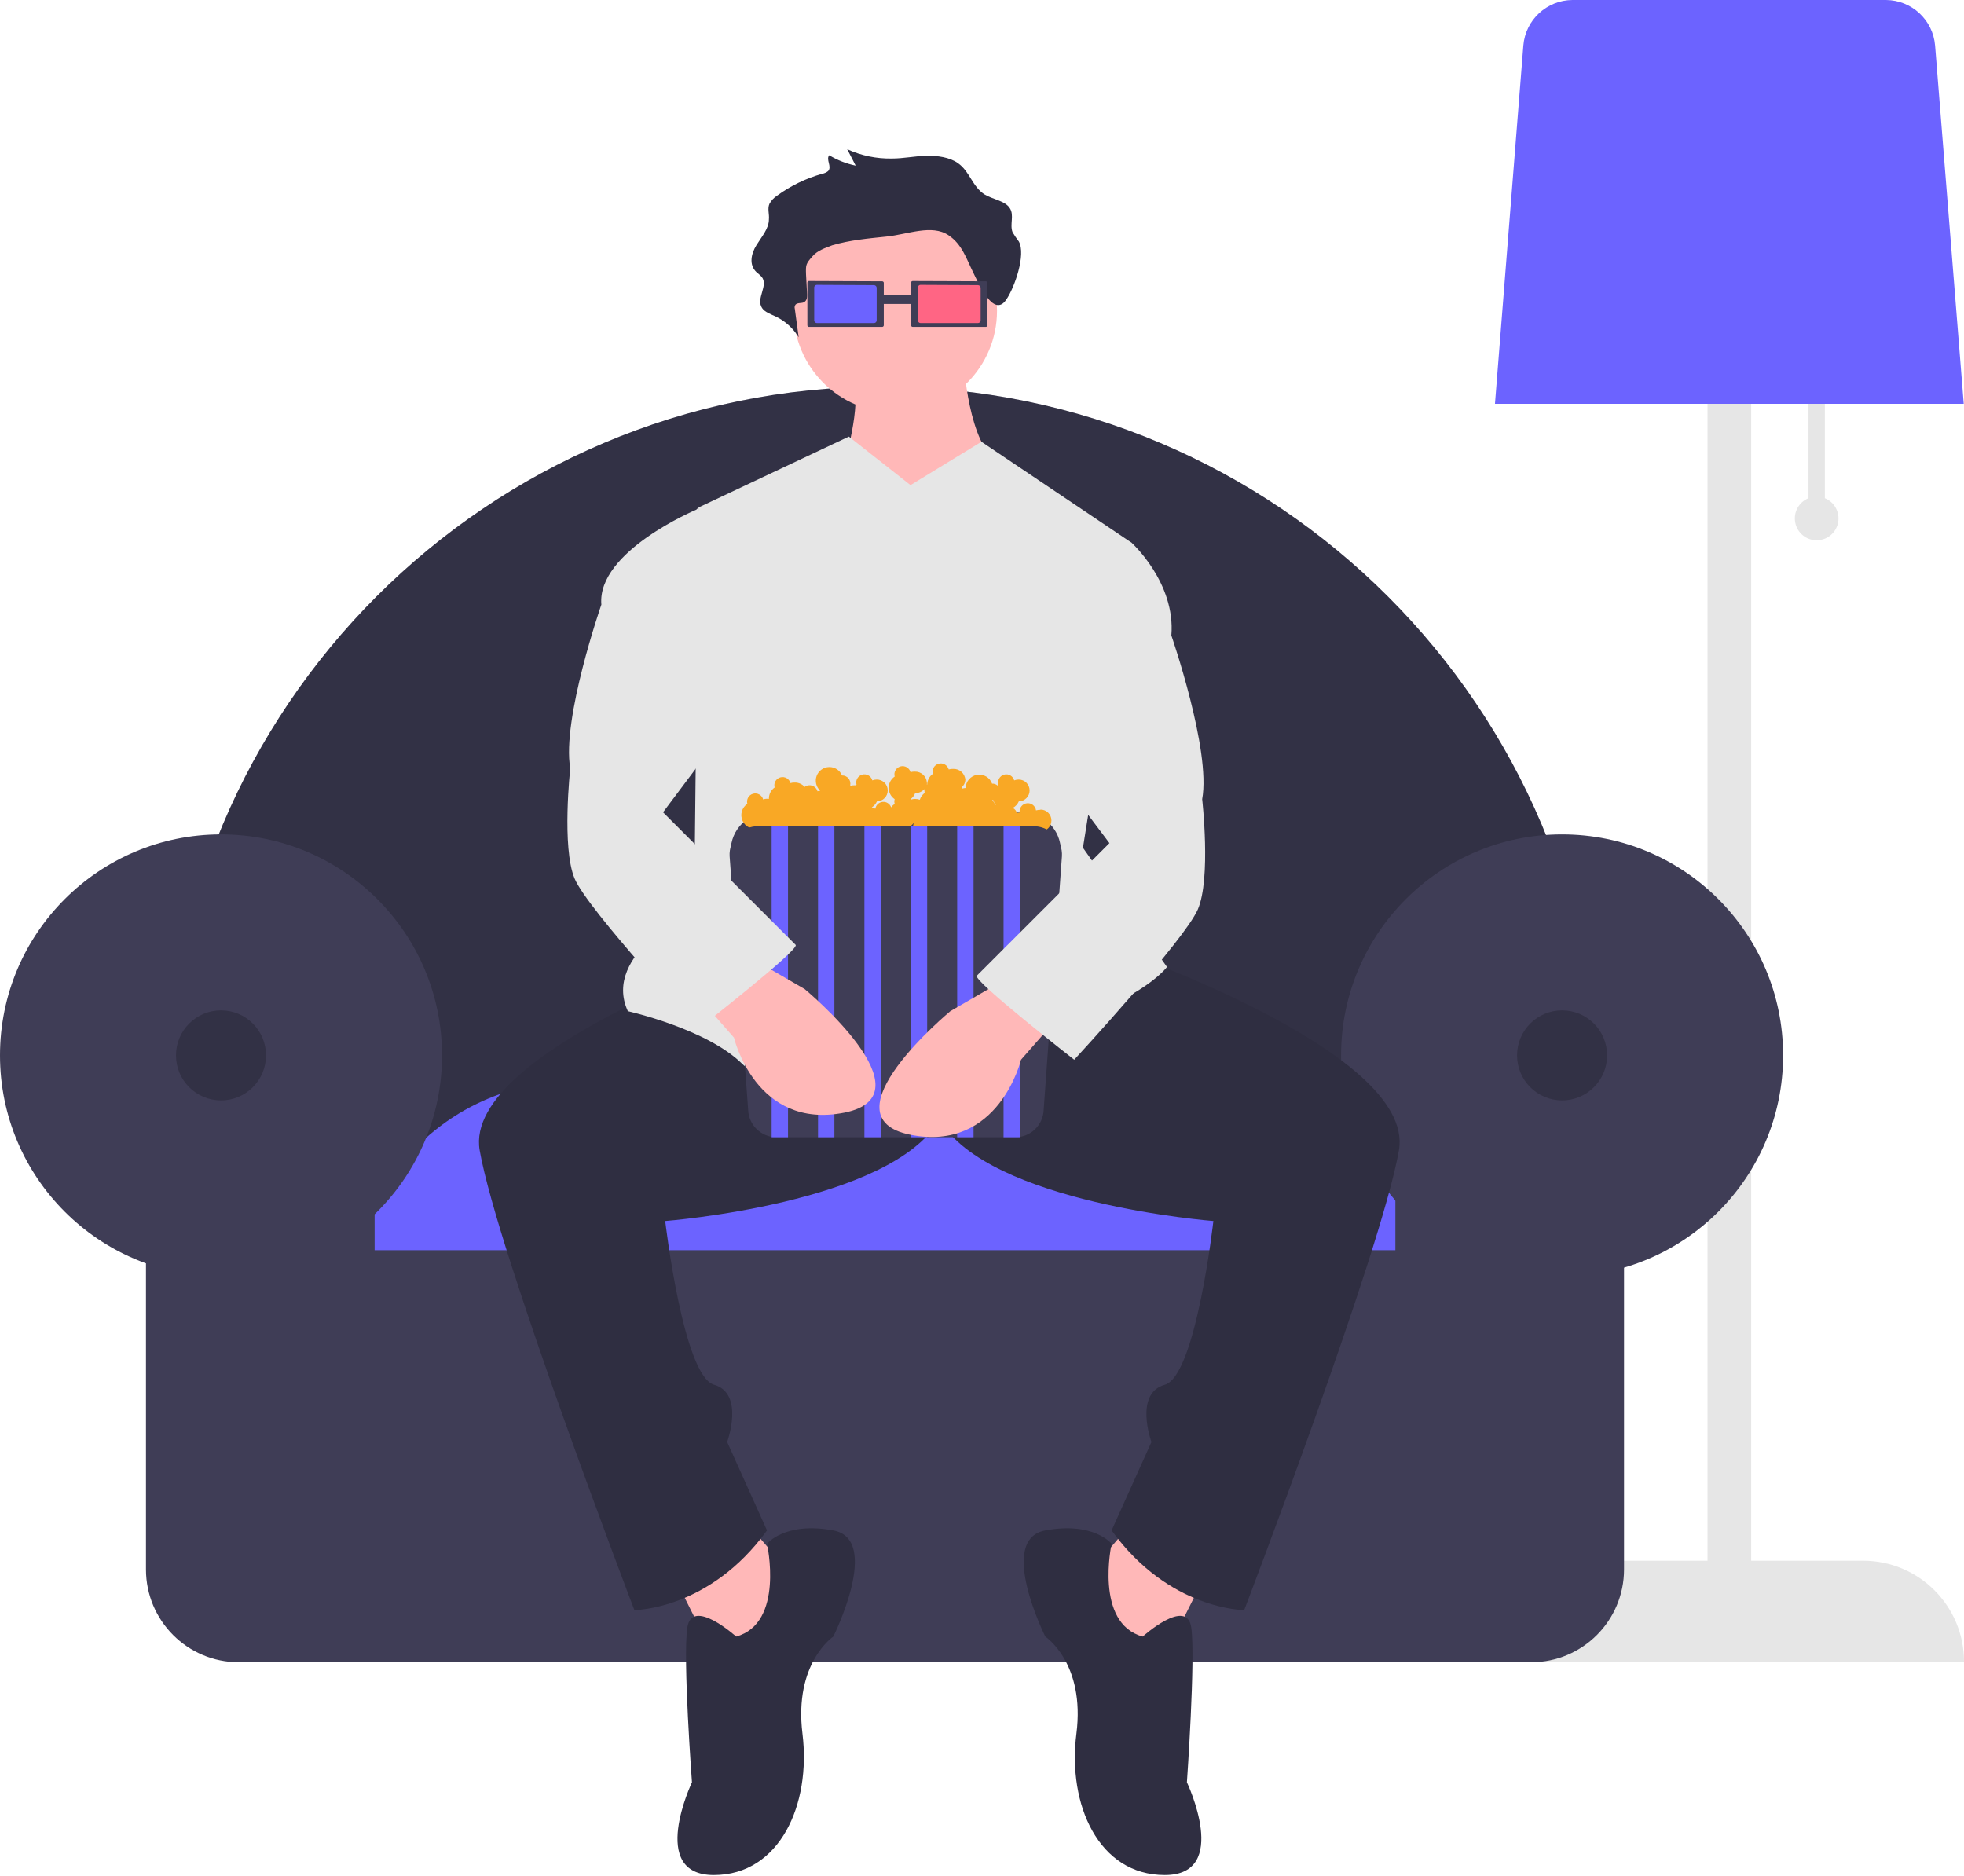
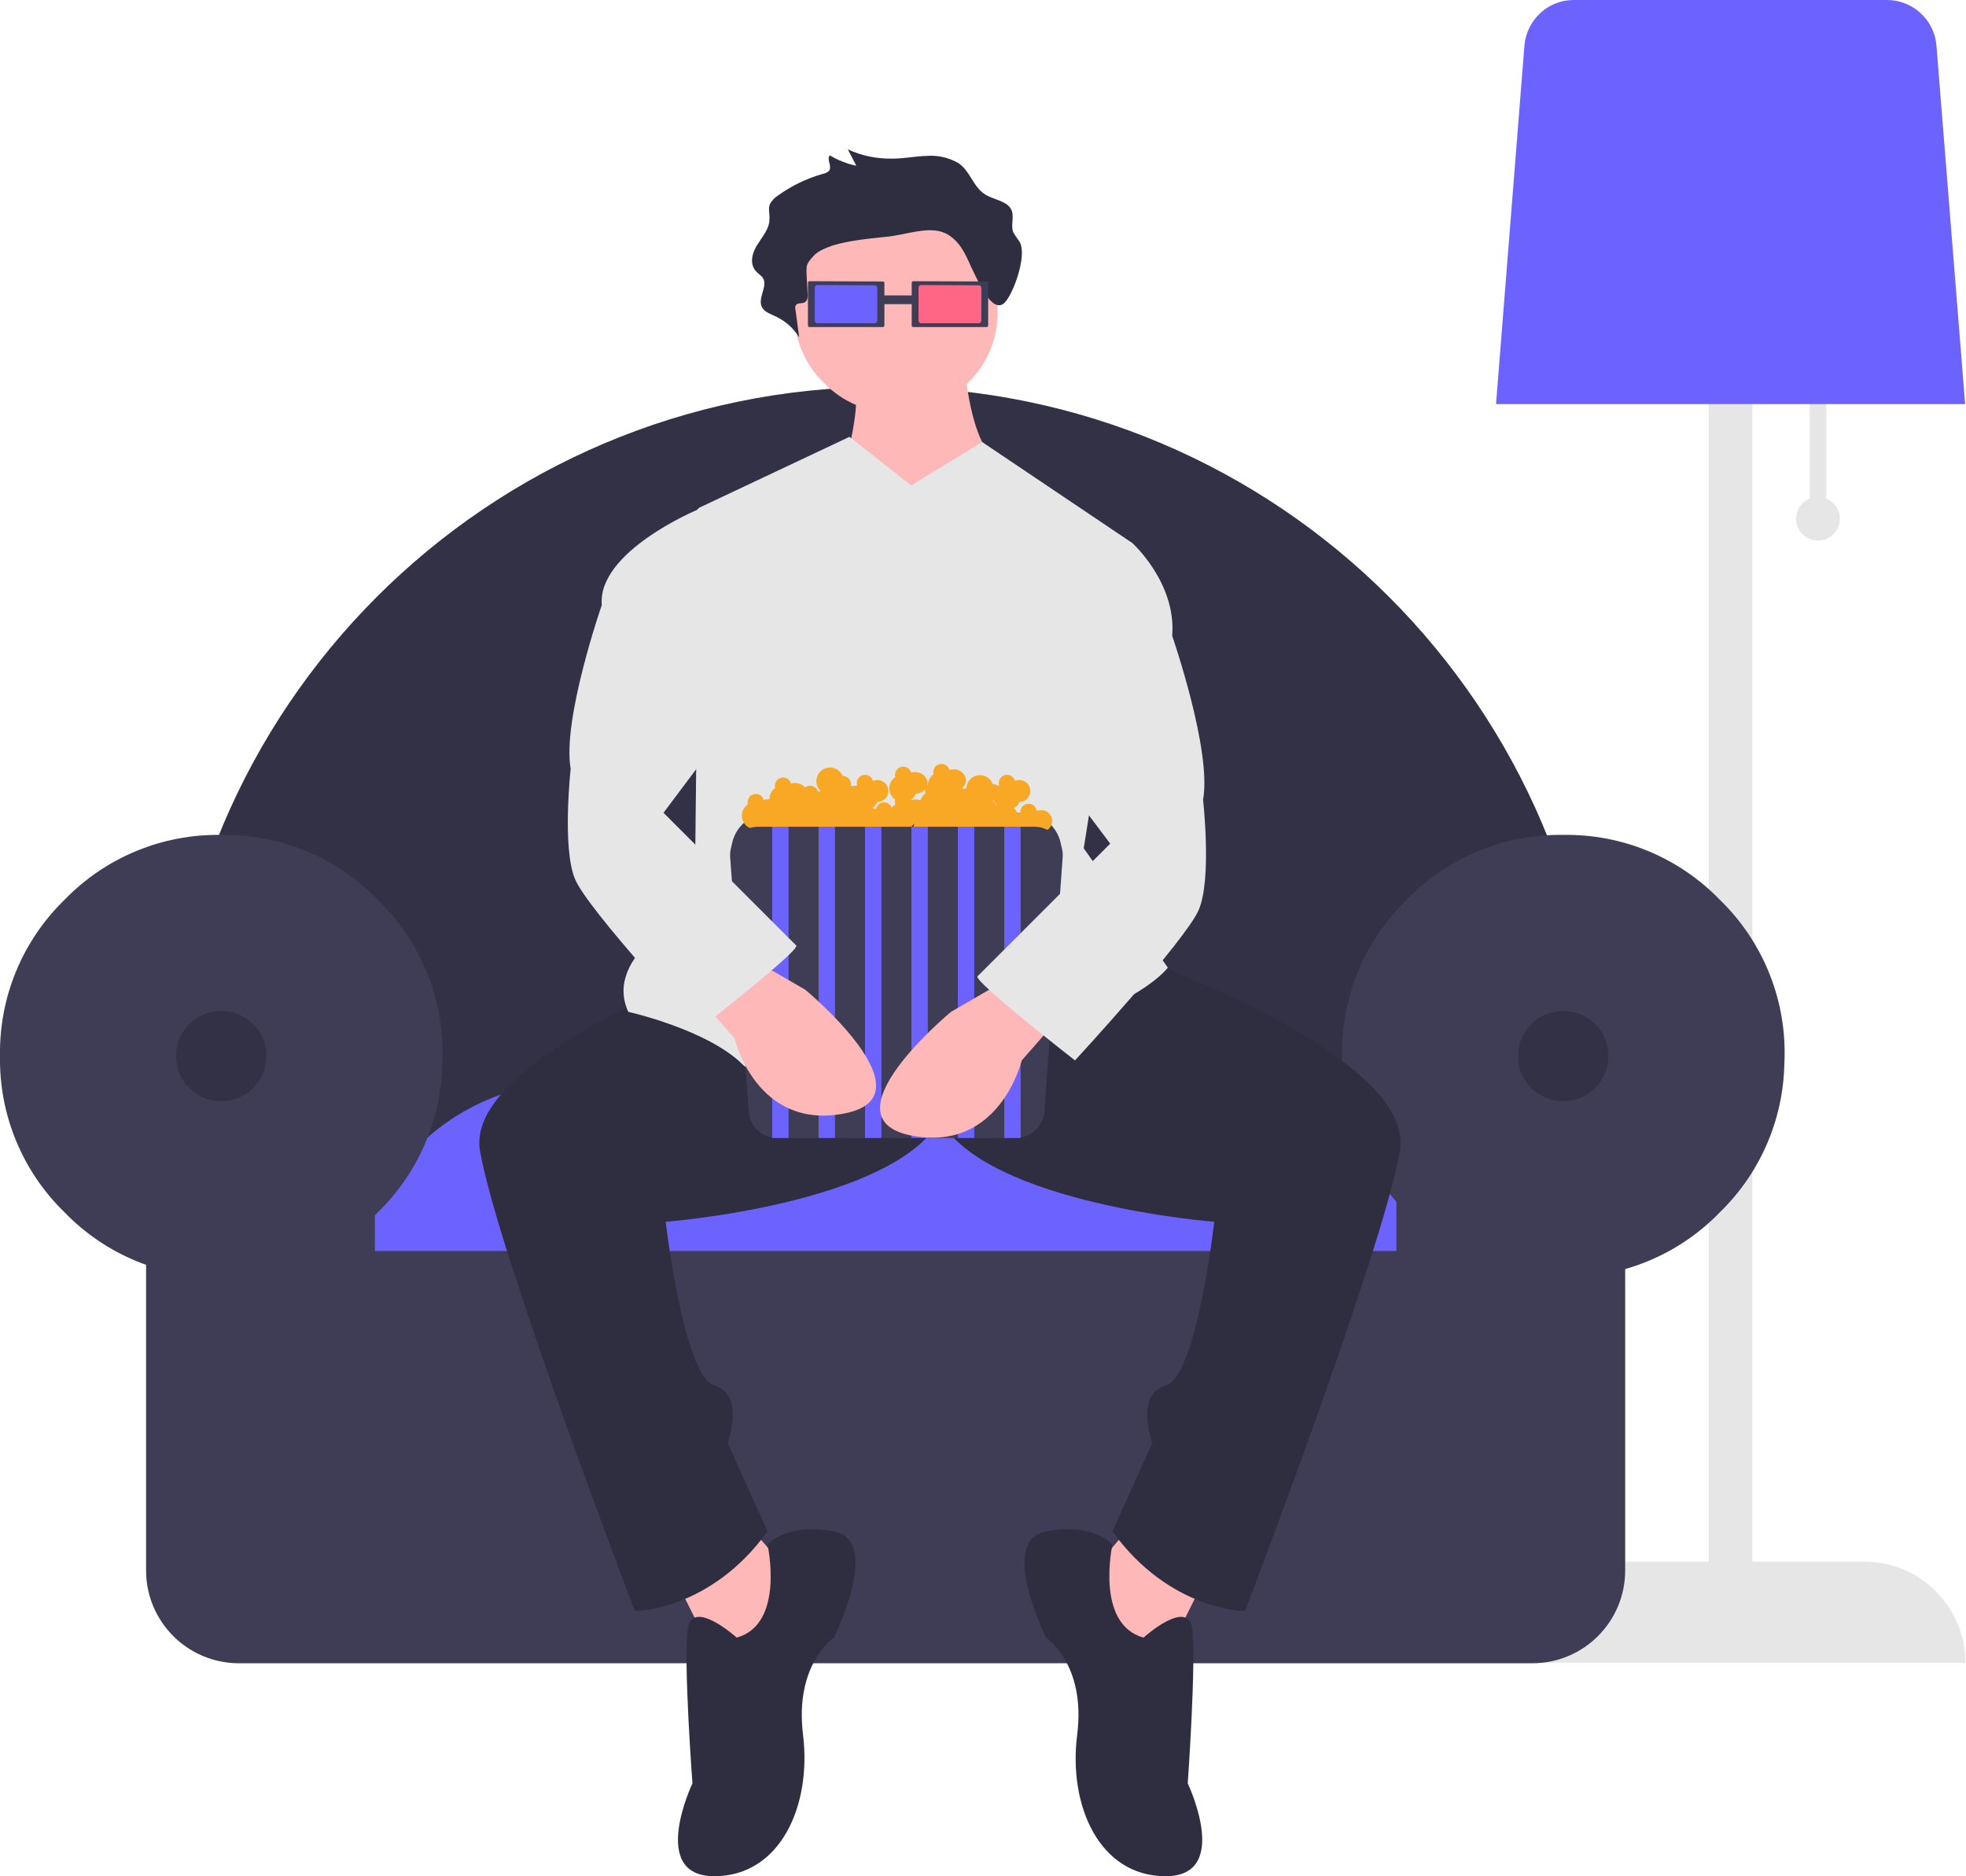
- <svg xmlns="http://www.w3.org/2000/svg" data-name="Layer 1" viewBox="0 0 719.8 687.3">
-   <path d="M668.8 182.6V144h-6v38.6a8 8 0 1 0 6 0Z" fill="#e6e6e6" />
-   <path d="M682.8 572h-41V74h-16v498h-41a37 37 0 0 0-37 37h172a37 37 0 0 0-37-37Z" fill="#e6e6e6" />
-   <path d="M547.9 148h171.8L709.2 16.7a18.2 18.2 0 0 0-18-16.7H576.3a18.2 18.2 0 0 0-18 16.7Z" fill="#6c63ff" />
-   <path d="M61.1 457.5h524.5V404c0-144.6-117.7-262.3-262.3-262.3S61.1 259.4 61.1 404Z" fill="#3f3d56" />
-   <path d="M61.1 457.5h524.5V404c0-144.6-117.7-262.3-262.3-262.3S61.1 259.4 61.1 404Z" opacity=".2" />
-   <path d="M129 476h403.7a81.1 81.1 0 0 0-81-79.6H210.1a81.1 81.1 0 0 0-81 79.7Z" fill="#6c63ff" />
-   <circle cx="81" cy="386.8" r="81" fill="#3f3d56" />
-   <circle cx="572.5" cy="386.8" r="81" fill="#3f3d56" />
-   <path d="M511.4 428v30.2H137.3V428H53.5v147.2a34 34 0 0 0 34 34h473.7a34 34 0 0 0 34-34V428Z" fill="#3f3d56" />
-   <circle cx="81" cy="386.8" r="16.5" opacity=".2" />
-   <circle cx="572.5" cy="386.8" r="16.5" opacity=".2" />
-   <path d="m353.2 132.5s1.6 30.8 13 37.2 0 50.3 0 50.3l-53.5 1.6-3.3-51.8s6.5-21.1 3.3-30.8 40.5-6.5 40.5-6.5z" fill="#ffb8b8" />
-   <path d="m413.1 560.1-19.4 22.7 30.7 29.1 16.2-32.4-27.5-19.4z" fill="#ffb8b8" />
-   <path d="m275.4 560.1 19.5 22.7-30.8 29.1-16.2-32.4 27.5-19.4z" fill="#ffb8b8" />
-   <path d="M402.6 345.5s116.6 38.9 110.1 76.1S456 590.1 456 590.1s-27.5 0-48.6-29.2l14.6-32.4s-6.5-17.8 4.9-21 17.8-60 17.8-60-82.6-6.4-100.4-37.2l-32.4-77.8Z" fill="#2f2e41" />
-   <path d="m286 345.5s-116.7 38.9-110.2 76.1 56.7 168.5 56.7 168.5 27.5 0 48.6-29.2l-14.6-32.4s6.5-17.8-4.8-21-17.9-60-17.9-60 82.7-6.4 100.5-37.2l32.4-77.8zm132.8 254.3s16.2-14.6 17.8-3.3-1.6 56.7-1.6 56.7 16.2 34-8.1 34-35.7-25.9-32.4-51.8-11.4-35.6-11.4-35.6-17.8-35.6 0-38.9 24.3 4.9 24.3 4.9-6.4 29.1 11.4 34z" fill="#2f2e41" />
-   <path d="m269.8 599.8s-16.2-14.6-17.9-3.3 1.7 56.7 1.7 56.7-16.2 34 8 34 35.7-25.9 32.5-51.8 11.3-35.6 11.3-35.6 17.8-35.6 0-38.9-24.3 4.9-24.3 4.9 6.5 29.1-11.3 34z" fill="#2f2e41" />
-   <circle cx="328.1" cy="113.9" r="37.3" fill="#ffb8b8" />
-   <path d="m333.7 177.8-22.6-17.8-55.1 26-1.6 147.3s-34 16.2-24.3 37.3c0 0 29.1 6.5 42 19.4s86-4.8 116.7-14.5 38.9-21.1 38.9-21.1l-30.8-43.7 17.8-111.8-55-37z" fill="#e6e6e6" />
-   <path d="M373.4 88.5a32.7 32.7 0 0 1-2.3-3.4c-1.1-2.8.7-6.2-1-8.8-1.7-2.7-6.2-3.2-9.2-5-4.6-2.9-5.4-8.4-9.8-11.5-3.1-2.2-7.6-2.8-11.7-2.7s-8.3 1-12.5 1a37.6 37.6 0 0 1-16.4-3.4l3.1 6a30.8 30.8 0 0 1-9.7-3.8c-1.3 1.6 1.1 4.2-.4 5.8a5 5 0 0 1-2.2 1 52.2 52.2 0 0 0-16.5 8 8.3 8.3 0 0 0-2.8 3c-.8 1.8 0 3.8-.2 5.7 0 3.4-2.7 6.4-4.6 9.5s-2.8 7.1 0 9.8a25.1 25.1 0 0 1 1.9 1.7c2.7 3.2-2.2 8 .2 11.5 1 1.5 3.1 2.2 5 3.1a19.8 19.8 0 0 1 8.4 7.6l-1.4-10.4a1.7 1.7 0 0 1 .3-1.6c.7-.7 2.1-.4 3-.8 1.1-.6 1.2-1.7 1.2-2.7l-.4-7.6c-.1-3.4-.1-3.8 2.4-6.6 1.7-2 4.5-3 7.2-4 6.4-1.9 13.2-2.5 19.9-3.2 7.8-.8 16.6-4.6 22.7-.5 5 3.3 6.6 8.7 9 13.5 2.1 4.3 7.6 17 12.2 10.1 3-4.3 7.3-16.5 4.6-21.3Z" fill="#2f2e41" />
-   <path d="M334.5 103a.6.6 0 0 0-.6.6v15.6a.6.6 0 0 0 .6.6h26.8a.6.6 0 0 0 .6-.6v-15.6a.6.6 0 0 0-.6-.5Z" fill="#3f3d56" />
-   <path d="m337.5 104.4a1 1 0 0 0-1.1 1.1v11.9a1 1 0 0 0 1 1h21a1 1 0 0 0 1-1v-11.9a1 1 0 0 0-1-1z" fill="#ff6584" />
-   <path d="m320.8 108.2h14v3.2h-14z" fill="#3f3d56" />
-   <path d="M296.4 103a.6.6 0 0 0-.5.6v15.6a.6.6 0 0 0 .5.6h26.9a.6.6 0 0 0 .6-.6v-15.6a.6.6 0 0 0-.6-.5Z" fill="#3f3d56" />
-   <path d="m299.4 104.4a1 1 0 0 0-1 1.1v11.9a1 1 0 0 0 1 1h20.9a1 1 0 0 0 1-1v-11.9a1 1 0 0 0-1-1z" fill="#6c63ff" />
-   <path d="m281.8 297.8h93a14 14 0 0 1 14 14h-121a14 14 0 0 1 14-14z" fill="#3f3d56" />
-   <path d="M381.3 296.8a5 5 0 0 0-1.6.2 3 3 0 0 0-6 .8 5.1 5.1 0 0 0-1 .2 3 3 0 0 0-1.5-1.9 5 5 0 0 0 2.2-2.4 4 4 0 1 0-.1-8 5 5 0 0 0-1.6.3 3 3 0 1 0-5.8 1.6l-.3.3a2.8 2.8 0 0 0-2-.7 5 5 0 0 0-9.7 1.6 5.1 5.1 0 0 0-1.2.2 3 3 0 0 0-.2-.5 3.8 3.8 0 0 0 1.3-2.7 4.3 4.3 0 0 0-4.5-4 5 5 0 0 0-1.6.2 3 3 0 1 0-5.8 1.6 5 5 0 0 0-2.1 4h-.1a3.6 3.6 0 0 0 0-.8 4.3 4.3 0 0 0-4.4-4 5 5 0 0 0-1.6.2 3 3 0 1 0-5.8 1.6 5 5 0 0 0 0 8.3 2.7 2.7 0 0 0 0 1.7 5 5 0 0 0-1.3 1.3 3 3 0 0 0-5.8.5 4.8 4.8 0 0 0-1.3-.5 5 5 0 0 0 1.9-2.2 4 4 0 1 0-.1-8 5 5 0 0 0-1.6.3 3 3 0 1 0-5.8 1.6l-.2.2h-.4a5 5 0 0 0-1.6.2l-.1-.2a3 3 0 0 0-3-3.6 5 5 0 1 0-8 5.6 5.2 5.2 0 0 0-1 .2 3 3 0 0 0-4.7-1.6 4.7 4.7 0 0 0-3.6-1.6 5 5 0 0 0-1.6.2 3 3 0 1 0-5.8 1.6 5 5 0 0 0-2.1 4.2 4.1 4.1 0 0 0-2.1.2 3 3 0 1 0-5.8 1.6 5 5 0 0 0 4 9 5 5 0 0 0 9.4 1.3 31.2 31.2 0 0 0 10.8-.5 5 5 0 0 0 9.3.3 4.9 4.9 0 0 0 2-.5 5 5 0 0 0 9-.5 4.8 4.8 0 0 1 5.4 3 7.8 7.8 0 0 1 5.7-3.1 4.9 4.9 0 0 0 5.4-2.1 5 5 0 0 0 9.5 3.2 4.9 4.9 0 0 0 2-.5 5 5 0 0 0 9-.5 4.9 4.9 0 0 0 2-.5 5 5 0 0 0 7.5 1.5 5 5 0 0 0 8.9 2 5 5 0 0 0 7.6-2 4 4 0 1 0-.1-8Zm-89.4-2.1h-.1a3 3 0 0 0-.5 0 5 5 0 0 0 .6 0Zm41.8-1.7v-.1a5 5 0 0 0 1.7-2.2 4.7 4.7 0 0 0 3.4-1.5 3 3 0 0 0 0 .6 3 3 0 0 0 .1.8 5 5 0 0 0-1.8 2.5 5 5 0 0 0-3.4 0Zm30 .4v-.2a3 3 0 0 0 .3 0 5 5 0 0 0 1 1.7l-.3.1a3 3 0 0 0-1-1.6Z" fill="#f9a825" />
-   <path d="M277.8 302.8a10.4 10.4 0 0 0-10.4 11l6.8 93a10.4 10.4 0 0 0 10.4 10H372a10.4 10.4 0 0 0 10.5-10l6.7-93a10.4 10.4 0 0 0-10.4-11Z" fill="#3f3d56" />
-   <path d="m282.8 302.8h6v114h-6z" fill="#6c63ff" />
-   <path d="m299.8 302.8h6v114h-6z" fill="#6c63ff" />
-   <path d="m316.8 302.8h6v114h-6z" fill="#6c63ff" />
-   <path d="m333.8 302.8h6v114h-6z" fill="#6c63ff" />
-   <path d="m350.8 302.8h6v114h-6z" fill="#6c63ff" />
-   <path d="m367.8 302.8h6v114h-6z" fill="#6c63ff" />
-   <path d="m367.8 359.3-19.5 11.3s-47 38.9-14.6 45.3 40.5-27.5 40.5-27.5l11.4-13z" fill="#ffb8b8" />
-   <path d="m275.4 351.2 19.5 11.3s47 38.9 14.5 45.3-40.4-27.5-40.4-27.5l-11.4-13z" fill="#ffb8b8" />
-   <path d="m393.7 197.3 21 1.6s16.2 14.6 14.6 34c0 0 14.6 42.1 11.3 60 0 0 3.3 29.1-1.6 40.4s-45.3 55.1-45.3 55.1-37.3-29.1-35.7-30.8l48.6-48.6-24.3-32.3ZM256 186l-.8.8s-36.5 15.3-34.8 34.8c0 0-14.6 42-11.4 60 0 0-3.2 29 1.6 40.4s45.4 55 45.4 55 37.2-29 35.6-30.7L243 297.7l24.3-32.4Z" fill="#e6e6e6" />
+ <svg xmlns="http://www.w3.org/2000/svg" viewBox="0 0 888 847">
+   <path transform="scale(1.2333 1.2329)" d="M668.8 182.6V144h-6v38.6a8 8 0 1 0 6 0z" fill="#E6E6E6" />
+   <path transform="scale(1.2333 1.2329)" d="M682.8 572h-41V74h-16v498h-41a37 37 0 0 0-37 37h172a37 37 0 0 0-37-37z" fill="#E6E6E6" />
+   <path transform="scale(1.2333 1.2329)" d="M547.9 148h171.8L709.2 16.7a18.2 18.2 0 0 0-18-16.7H576.3c-9.4 0-17.2 7.3-18 16.7L547.9 148z" fill="#6C63FF" />
+   <path transform="scale(1.2333 1.2329)" d="M61.1 457.5h524.5V404a262.6 262.6 0 0 0-262.3-262.3A262.6 262.6 0 0 0 61.1 404v53.5z" fill="#3F3D56" />
+   <path transform="scale(1.2333 1.2329)" d="M61.1 457.5h524.5V404a262.6 262.6 0 0 0-262.3-262.3A262.6 262.6 0 0 0 61.1 404v53.5z" fill-opacity=".2" />
+   <path transform="scale(1.2333 1.2329)" d="M129 476h403.7a81.1 81.1 0 0 0-81-79.6H210.1a81.1 81.1 0 0 0-81 79.7l-.1-.1z" fill="#6C63FF" />
+   <path transform="scale(1.2333 1.2329)" d="M162 386.8a78 78 0 0 1-23.7 57.3A78 78 0 0 1 81 467.8a78 78 0 0 1-57.3-23.7A78 78 0 0 1 0 386.8a78 78 0 0 1 23.7-57.3A78 78 0 0 1 81 305.8a78 78 0 0 1 57.3 23.7 78 78 0 0 1 23.7 60.1M653.5 386.8a78 78 0 0 1-23.7 57.3 78 78 0 0 1-57.3 23.7 78 78 0 0 1-57.3-23.7 78 78 0 0 1-23.7-57.3 78 78 0 0 1 23.7-57.3 78 78 0 0 1 57.3-23.7 78 78 0 0 1 57.3 23.7 78 78 0 0 1 23.7 60.1" fill="#3F3D56" />
+   <path transform="scale(1.2333 1.2329)" d="M511.4 428v30.2H137.3V428H53.5v147.2a34 34 0 0 0 34 34h473.7a34 34 0 0 0 34-34V428h-83.8z" fill="#3F3D56" />
+   <path transform="scale(1.2333 1.2329)" d="m97.5 386.8c0 4.6-1.6 8.4-4.8 11.7a15.9 15.9 0 0 1-11.7 4.8c-4.6 0-8.4-1.6-11.7-4.8a15.9 15.9 0 0 1-4.8-11.7c0-4.6 1.6-8.4 4.8-11.7 3.3-3.2 7.1-4.8 11.7-4.8s8.4 1.6 11.7 4.8a15.9 15.9 0 0 1 4.8 12.3m491.5-0.6c0 4.6-1.6 8.4-4.8 11.7a15.9 15.9 0 0 1-11.7 4.8c-4.6 0-8.4-1.6-11.7-4.8a15.9 15.9 0 0 1-4.8-11.7c0-4.6 1.6-8.4 4.8-11.7 3.3-3.2 7.1-4.8 11.7-4.8s8.4 1.6 11.7 4.8a15.9 15.9 0 0 1 4.8 12.3" fill-opacity=".2" />
+   <path transform="scale(1.2333 1.2329)" d="m353.2 132.5s1.6 30.8 13 37.2 0 50.3 0 50.3l-53.5 1.6-3.3-51.8s6.5-21.1 3.3-30.8 40.5-6.5 40.5-6.5zm59.9 427.6-19.4 22.7 30.7 29.1 16.2-32.4-27.5-19.4zm-137.7 0 19.5 22.7-30.8 29.1-16.2-32.4 27.5-19.4z" fill="#FFB8B8" />
+   <path transform="scale(1.2333 1.2329)" d="m402.6 345.5s116.6 38.9 110.1 76.1-56.7 168.5-56.7 168.5-27.5 0-48.6-29.2l14.6-32.4s-6.5-17.8 4.9-21 17.8-60 17.8-60-82.6-6.4-100.4-37.2l-32.4-77.8 90.7 13z" fill="#2F2E41" />
+   <path transform="scale(1.2333 1.2329)" d="m286 345.5s-116.7 38.9-110.2 76.1 56.7 168.5 56.7 168.5 27.5 0 48.6-29.2l-14.6-32.4s6.5-17.8-4.8-21-17.9-60-17.9-60 82.7-6.4 100.5-37.2l32.4-77.8-90.7 13zm132.8 254.3s16.2-14.6 17.8-3.3-1.6 56.7-1.6 56.7 16.2 34-8.1 34-35.7-25.9-32.4-51.8-11.4-35.6-11.4-35.6-17.8-35.6 0-38.9 24.3 4.9 24.3 4.9-6.4 29.1 11.4 34z" fill="#2F2E41" />
+   <path transform="scale(1.2333 1.2329)" d="m269.8 599.8s-16.2-14.6-17.9-3.3 1.7 56.7 1.7 56.7-16.2 34 8 34 35.7-25.9 32.5-51.8 11.3-35.6 11.3-35.6 17.8-35.6 0-38.9-24.3 4.9-24.3 4.9 6.5 29.1-11.3 34z" fill="#2F2E41" />
+   <path transform="scale(1.2333 1.2329)" d="M365.4 113.9a36 36 0 0 1-11 26.4 36 36 0 0 1-26.3 10.9 36 36 0 0 1-26.4-11 36 36 0 0 1-10.9-26.3 36 36 0 0 1 11-26.4A36 36 0 0 1 328 76.6a36 36 0 0 1 26.4 11 36 36 0 0 1 10.9 27.6" fill="#FFB8B8" />
+   <path transform="scale(1.2333 1.2329)" d="m333.7 177.8-22.6-17.8-55.1 26-1.6 147.3s-34 16.2-24.3 37.3c0 0 29.1 6.5 42 19.4s86-4.8 116.7-14.5 38.9-21.1 38.9-21.1l-30.8-43.7 17.8-111.8-55-37-26 15.9z" fill="#E6E6E6" />
+   <path transform="scale(1.2333 1.2329)" d="M373.4 88.5c-.8-1-1.6-2.2-2.3-3.4-1.1-2.8.7-6.2-1-8.8-1.7-2.7-6.2-3.2-9.2-5-4.6-2.9-5.4-8.4-9.8-11.5a20 20 0 0 0-11.7-2.7c-4.1.1-8.3 1-12.5 1-5.7.1-11.3-1-16.4-3.4l3.1 6c-3.4-.7-6.7-2-9.7-3.8-1.3 1.6 1.1 4.2-.4 5.8a5 5 0 0 1-2.2 1c-6 1.7-11.5 4.4-16.5 8a8.3 8.3 0 0 0-2.8 3c-.8 1.8 0 3.8-.2 5.7 0 3.4-2.7 6.4-4.6 9.5-1.9 3.1-2.8 7.1 0 9.8l1.9 1.7c2.7 3.2-2.2 8 .2 11.5 1 1.5 3.1 2.2 5 3.1 3.5 1.7 6.4 4.3 8.4 7.6l-1.4-10.4c-.2-.5 0-1.2.3-1.6.7-.7 2.1-.4 3-.8 1.1-.6 1.2-1.7 1.2-2.7l-.4-7.6c-.1-3.4-.1-3.8 2.4-6.6 1.7-2 4.5-3 7.2-4 6.4-1.9 13.2-2.5 19.9-3.2 7.8-.8 16.6-4.6 22.7-.5 5 3.3 6.6 8.7 9 13.5 2.1 4.3 7.6 17 12.2 10.1 3-4.3 7.3-16.5 4.6-21.3z" fill="#2F2E41" />
+   <path transform="scale(1.2333 1.2329)" d="M334.5 103a.6.6 0 0 0-.6.6v15.6a.6.6 0 0 0 .6.6h26.8a.6.6 0 0 0 .6-.6v-15.6c0-.3-.3-.5-.6-.5l-26.8-.1z" fill="#3F3D56" />
+   <path transform="scale(1.2333 1.2329)" d="M337.5 104.4a1 1 0 0 0-1.1 1.1v11.9c0 .6.4 1 1 1h21c.6 0 1-.4 1-1v-11.9c0-.6-.4-1-1-1l-20.9-.1z" fill="#FF6584" />
+   <path transform="scale(1.2333 1.2329)" d="m320.8 108.2h14v3.2h-14v-3.2z" fill="#3F3D56" />
+   <path transform="scale(1.2333 1.2329)" d="M296.4 103c-.3 0-.5.3-.5.6v15.6c0 .3.2.6.5.6h26.9a.6.6 0 0 0 .6-.6v-15.6c0-.3-.3-.5-.6-.5l-26.9-.1z" fill="#3F3D56" />
+   <path transform="scale(1.2333 1.2329)" d="M299.4 104.4a1 1 0 0 0-1 1.1v11.9c0 .6.4 1 1 1h20.9c.6 0 1-.4 1-1v-11.9c0-.6-.4-1-1-1l-20.9-.1z" fill="#6C63FF" />
+   <path transform="scale(1.2333 1.2329)" d="m281.8 297.8h93a14 14 0 0 1 14 14h-121a14 14 0 0 1 14-14z" fill="#3F3D56" />
+   <path transform="scale(1.2333 1.2329)" d="M381.3 296.8c-.5 0-1 0-1.6.2a3 3 0 1 0-6 .8l-1 .2a3 3 0 0 0-1.5-1.9 5 5 0 0 0 2.2-2.4 4 4 0 1 0-.1-8 5 5 0 0 0-1.6.3 3 3 0 0 0-5.8 1.6l-.3.3c-.5-.5-1.3-.7-2-.7a5 5 0 0 0-9.7 1.6c-.4 0-.8 0-1.2.2a3 3 0 0 0-.2-.5c.8-.7 1.3-1.7 1.3-2.7a4.3 4.3 0 0 0-4.5-4c-.5 0-1 0-1.6.2a3 3 0 0 0-5.8 1.6 5 5 0 0 0-2.1 4h-.1v-.8c-.2-2.3-2.1-4-4.4-4-.5 0-1 0-1.6.2a3 3 0 0 0-5.8 1.6 5 5 0 0 0 0 8.3c-.2.6-.2 1.1 0 1.7a5 5 0 0 0-1.3 1.3 3 3 0 0 0-5.8.5l-1.3-.5a5 5 0 0 0 1.9-2.2 4 4 0 1 0-.1-8 5 5 0 0 0-1.6.3 3 3 0 0 0-5.8 1.6l-.2.2h-.4c-.5 0-1 0-1.6.2l-.1-.2a3 3 0 0 0-3-3.6 5 5 0 1 0-8 5.6l-1 .2a3 3 0 0 0-4.7-1.6c-1-1-2.2-1.6-3.6-1.6-.5 0-1 0-1.6.2a3 3 0 0 0-5.8 1.6 5 5 0 0 0-2.1 4.2c-.7-.1-1.4 0-2.1.2a3 3 0 0 0-5.8 1.6 5 5 0 0 0 4 9 5 5 0 0 0 9.4 1.3c3.6.5 7.3.3 10.8-.5a5 5 0 0 0 9.3.3c.7 0 1.4-.2 2-.5a5 5 0 0 0 9-.5c2.3-.4 4.6.8 5.4 3 1.4-1.8 3.4-3 5.7-3.1 2 .6 4.3-.3 5.4-2.1a5 5 0 0 0 9.5 3.2c.7 0 1.4-.2 2-.5a5 5 0 0 0 9-.5c.7 0 1.4-.2 2-.5a5 5 0 0 0 7.5 1.5 5 5 0 0 0 8.9 2 5 5 0 0 0 7.6-2 4 4 0 1 0-.1-8v.1zm-89.4-2.1h-.1a5 5 0 0 0 .1 0zm41.8-1.7v-.1a5 5 0 0 0 1.7-2.2c1.3 0 2.5-.6 3.4-1.5v.6l.1.8a5 5 0 0 0-1.8 2.5 5 5 0 0 0-3.4 0zm30 .4v-.2h.3a5 5 0 0 0 1 1.7l-.3.1a3 3 0 0 0-1-1.6z" fill="#F9A825" />
+   <path transform="scale(1.2333 1.2329)" d="M277.8 302.8a10.4 10.4 0 0 0-10.4 11l6.8 93c.2 5.6 4.8 10 10.4 10H372c5.6 0 10.3-4.4 10.5-10l6.7-93a10.4 10.4 0 0 0-10.4-11h-101z" fill="#3F3D56" />
+   <path transform="scale(1.2333 1.2329)" d="m282.8 302.8h6v114h-6v-114zm17 0h6v114h-6v-114zm17 0h6v114h-6v-114zm17 0h6v114h-6v-114zm17 0h6v114h-6v-114zm17 0h6v114h-6v-114z" fill="#6C63FF" />
+   <path transform="scale(1.2333 1.2329)" d="m367.8 359.3-19.5 11.3s-47 38.9-14.6 45.3 40.5-27.5 40.5-27.5l11.4-13-17.8-16.1z" fill="#FFB8B8" />
+   <path transform="scale(1.2333 1.2329)" d="m275.4 351.2 19.5 11.3s47 38.9 14.5 45.3-40.4-27.5-40.4-27.5l-11.4-13 17.8-16.1z" fill="#FFB8B8" />
+   <path transform="scale(1.2333 1.2329)" d="m393.7 197.3 21 1.6s16.2 14.6 14.6 34c0 0 14.6 42.1 11.3 60 0 0 3.3 29.1-1.6 40.4s-45.3 55.1-45.3 55.1-37.3-29.1-35.7-30.8l48.6-48.6-24.3-32.3 11.4-79.4zm-137.7-11.3-0.8 0.8s-36.5 15.3-34.8 34.8c0 0-14.6 42-11.4 60 0 0-3.2 29 1.6 40.4s45.4 55 45.4 55 37.2-29 35.6-30.7l-48.6-48.6 24.3-32.4z" fill="#E6E6E6" />
</svg>
